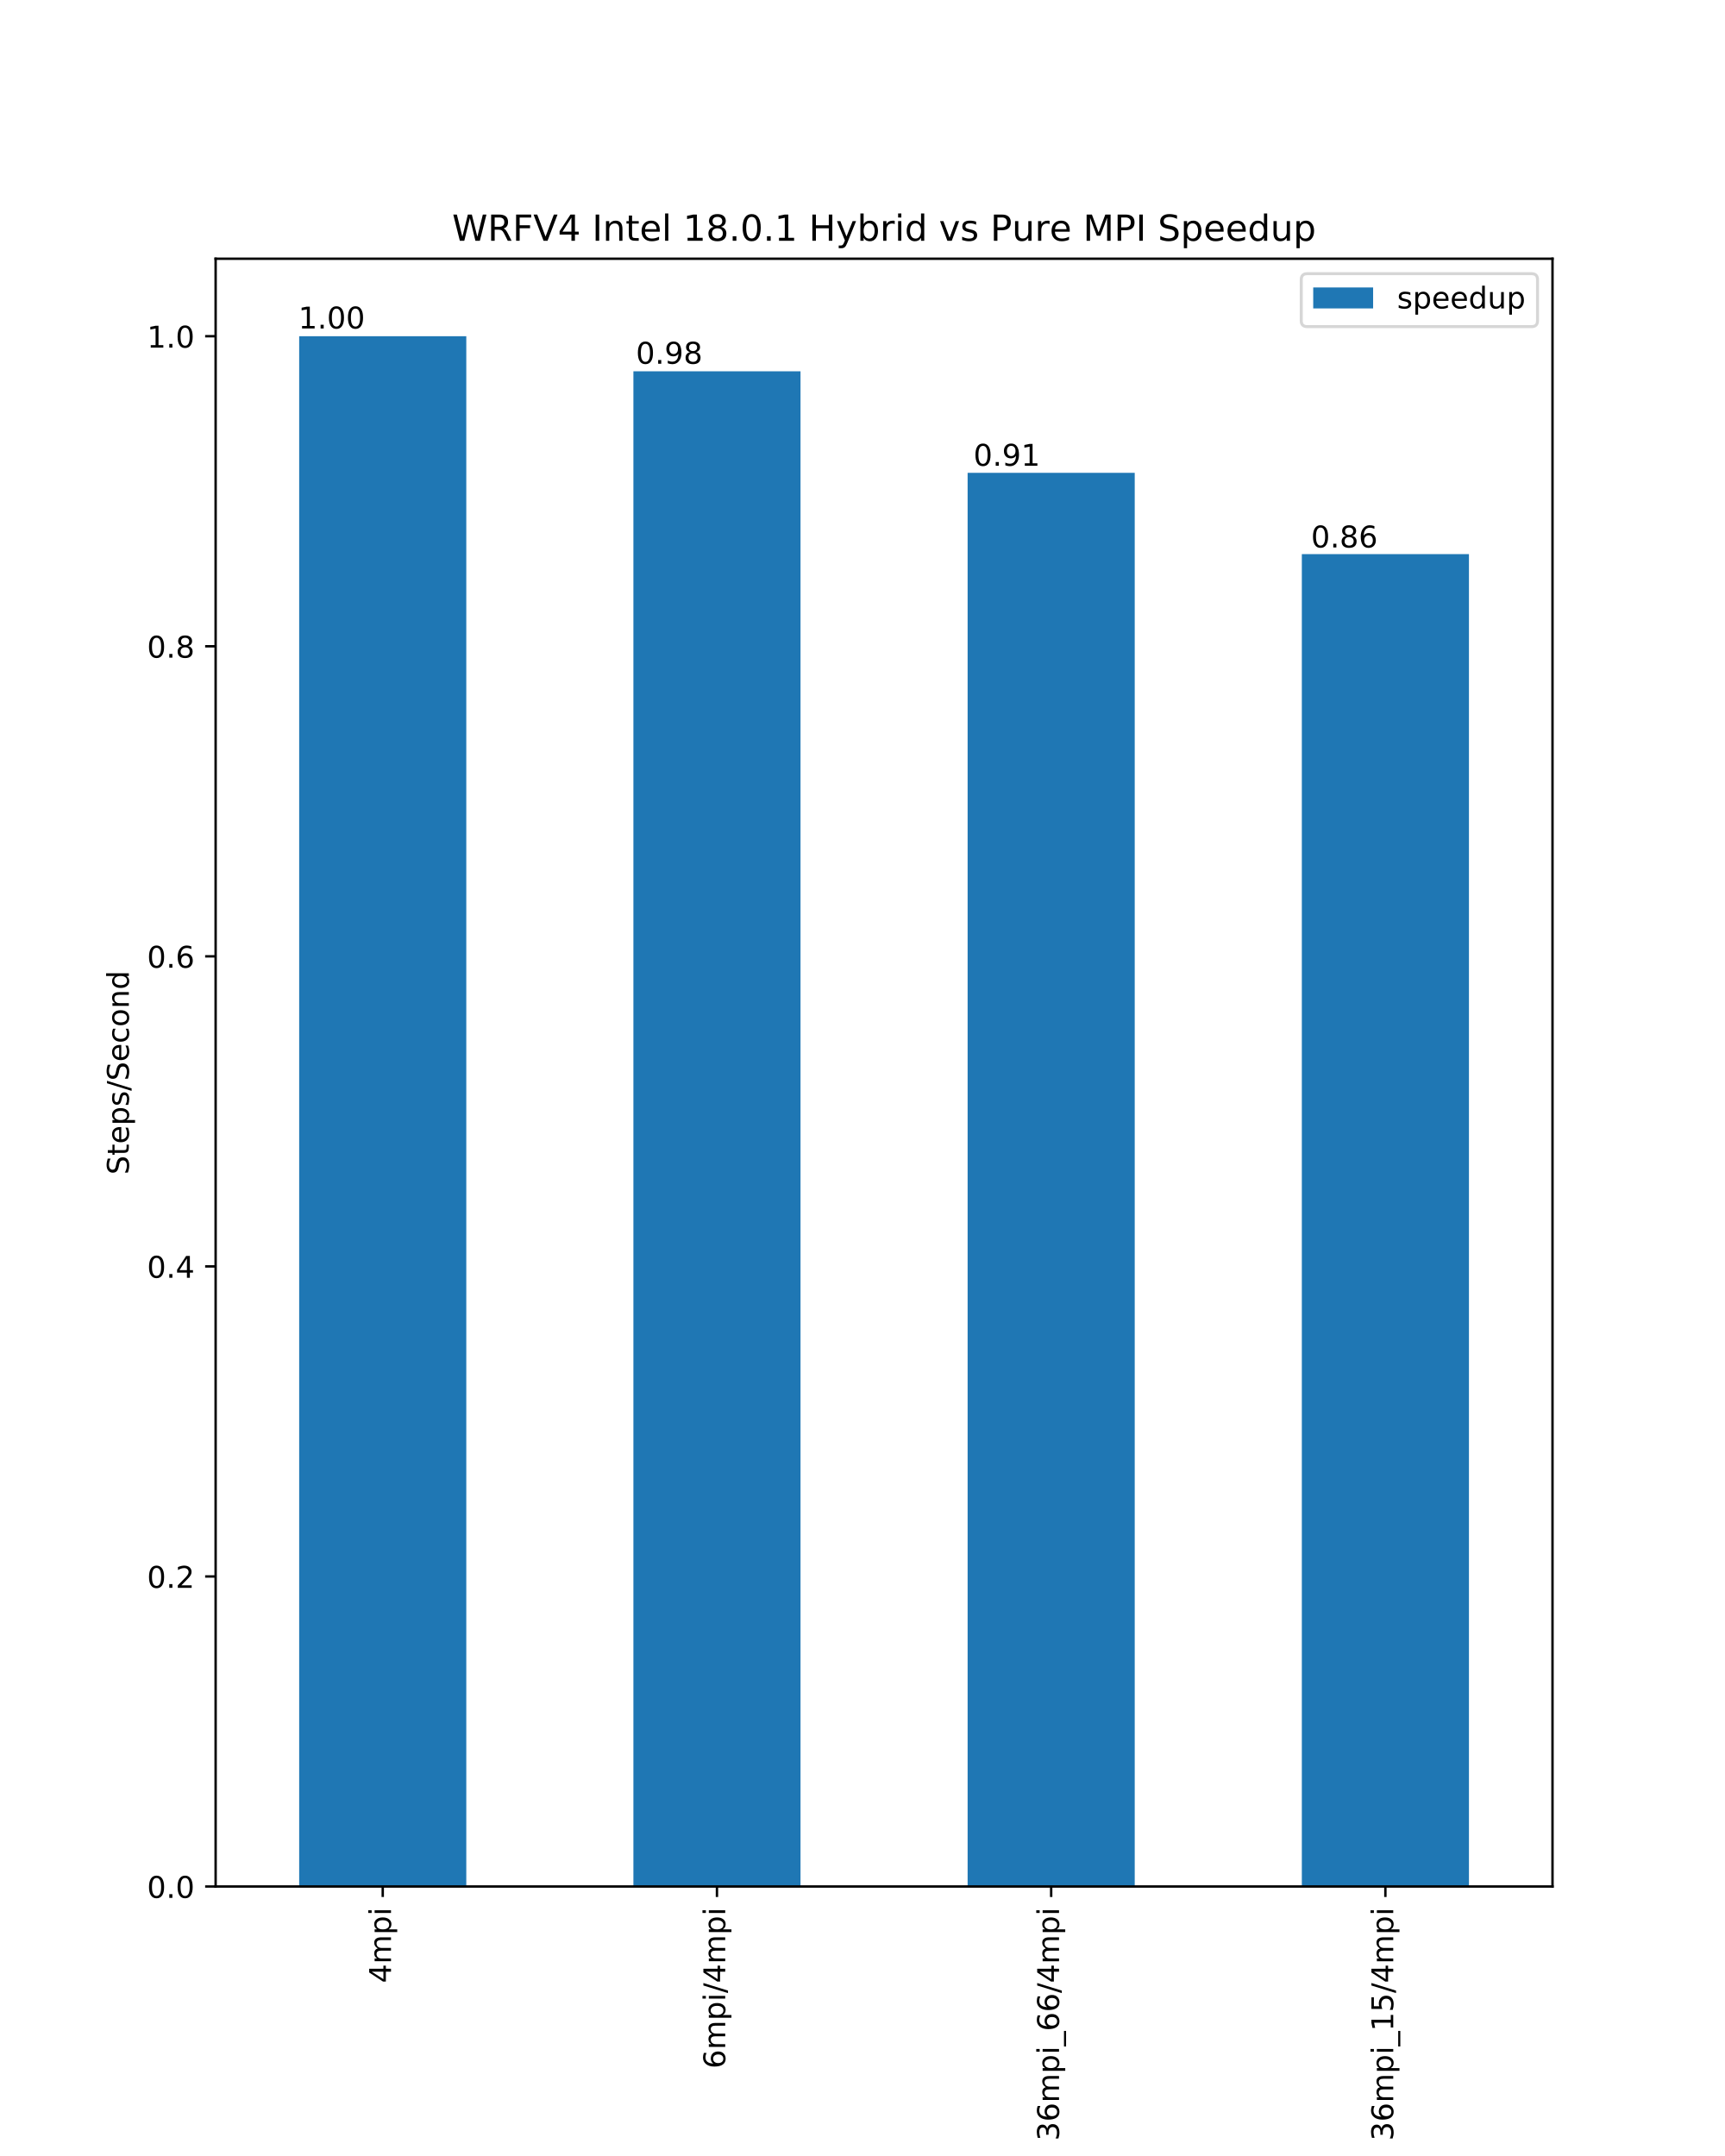
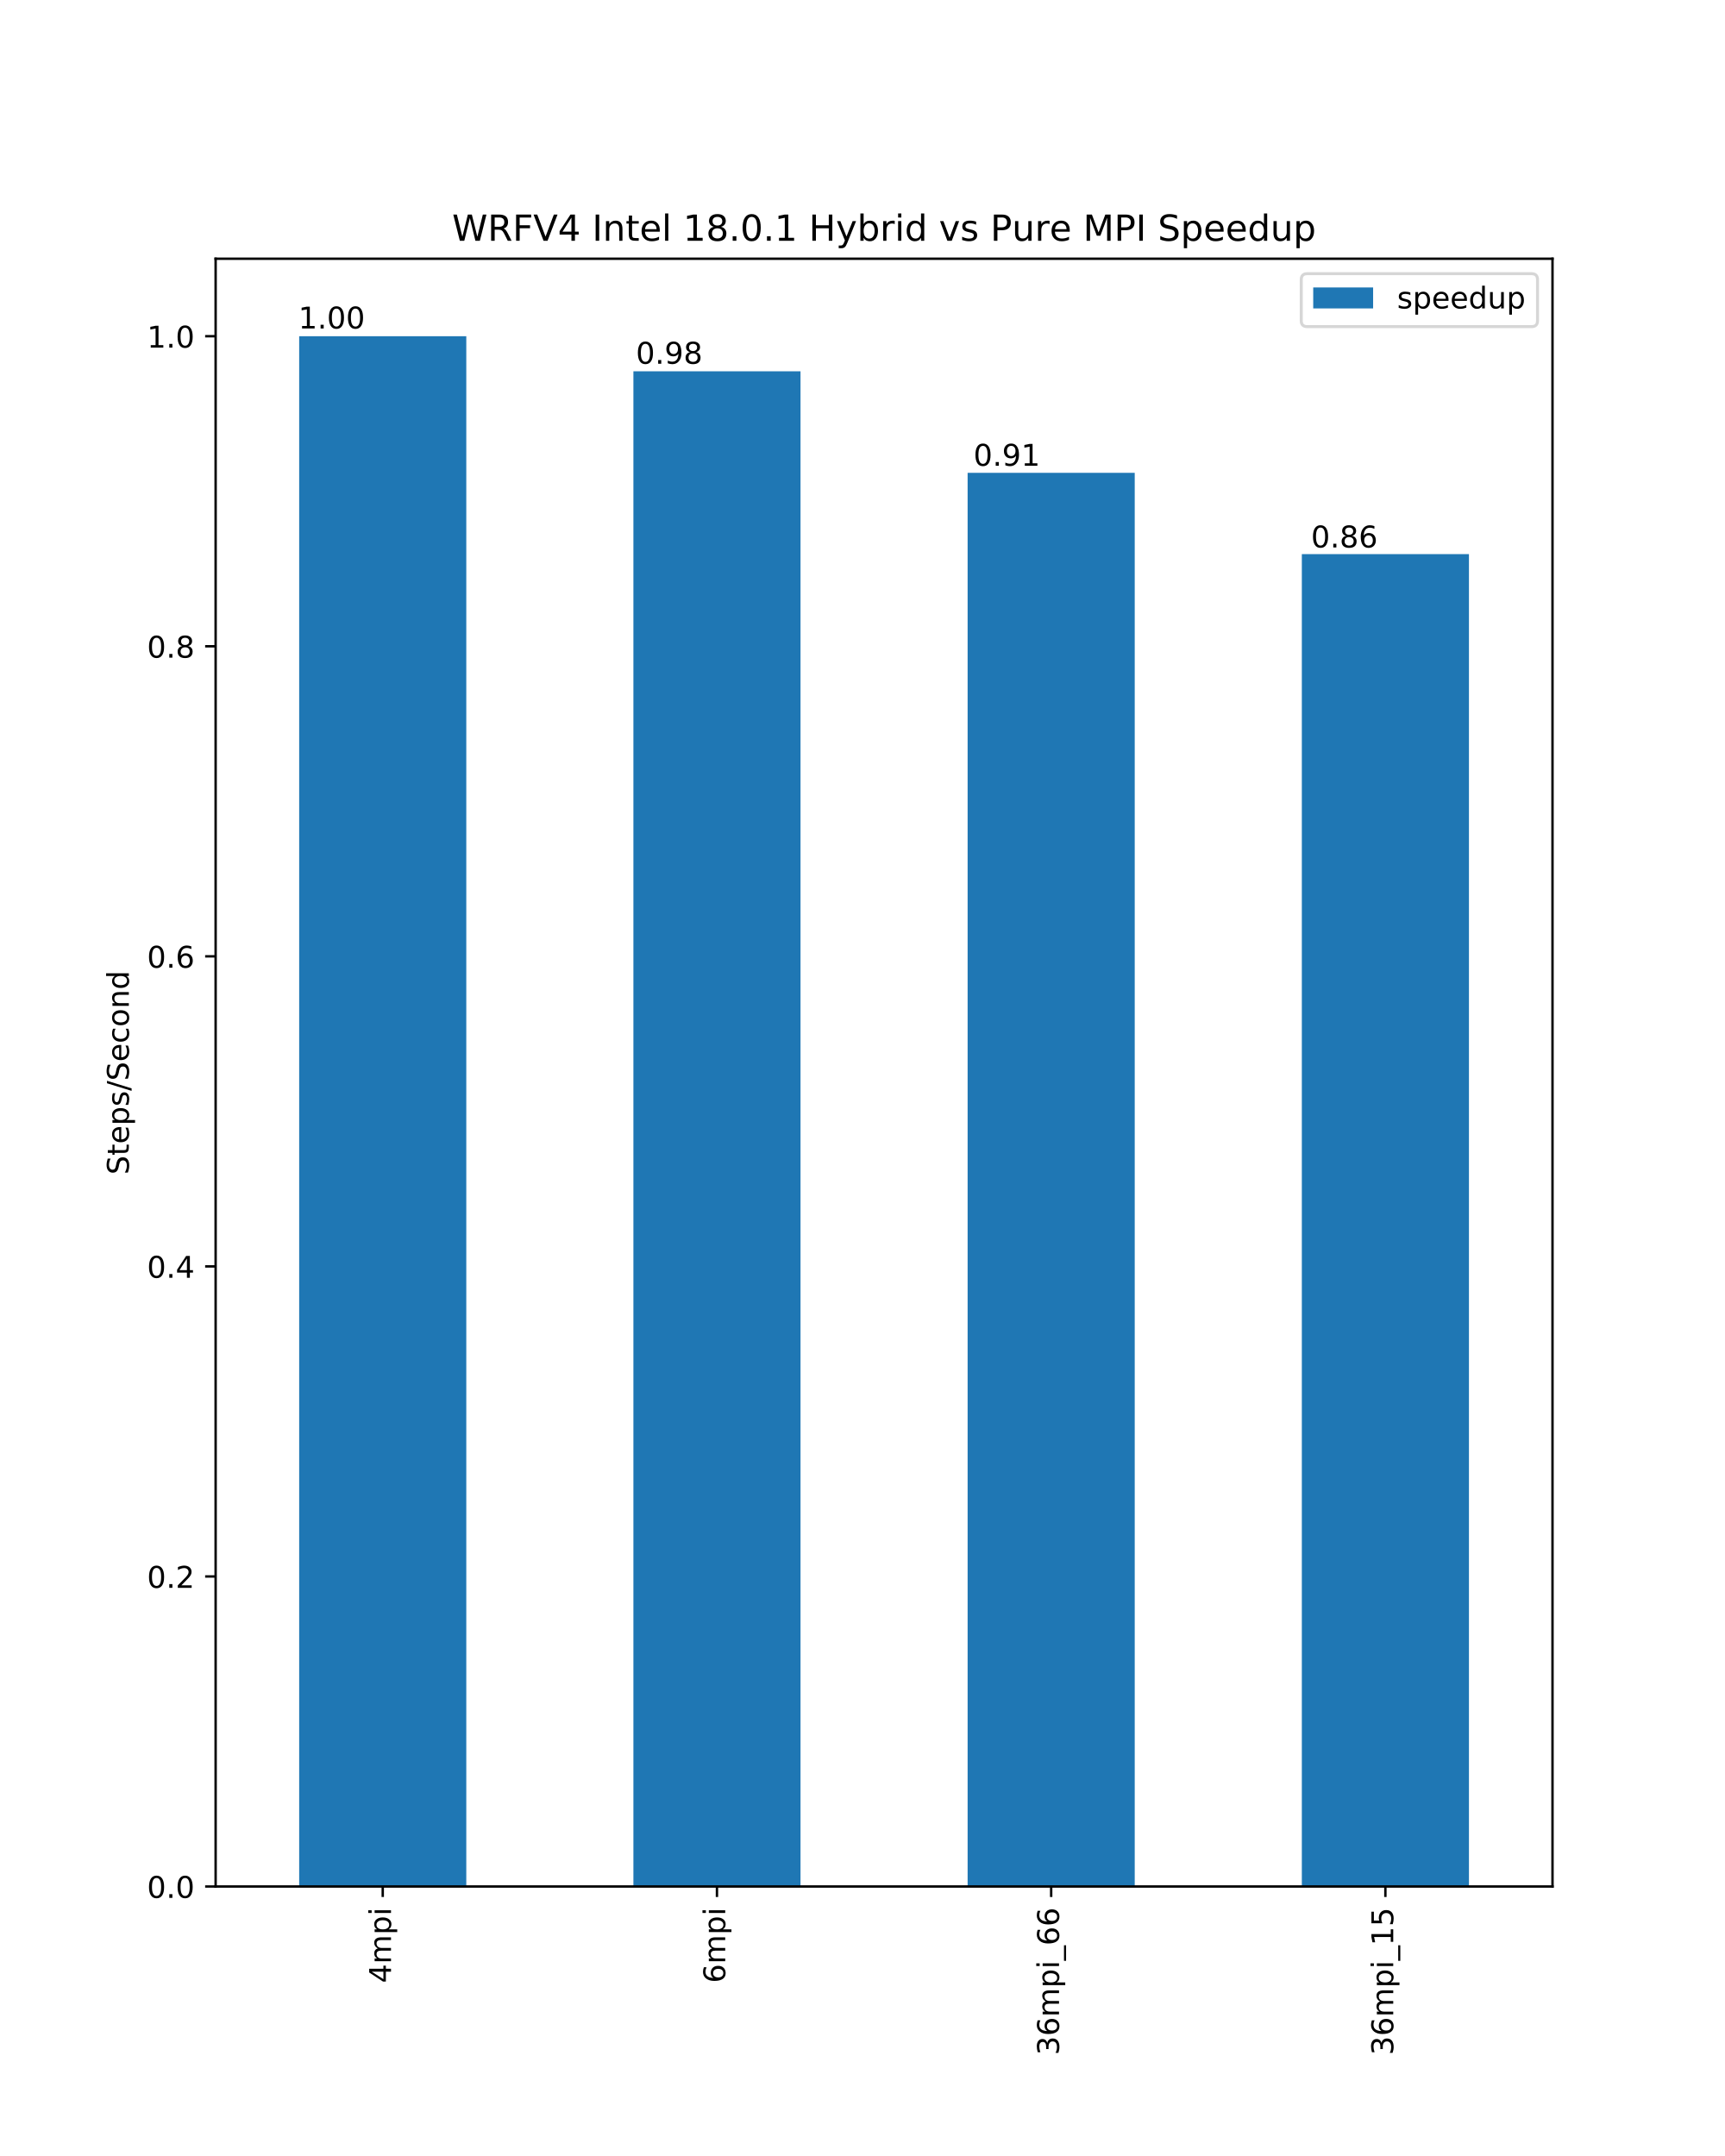
<svg xmlns="http://www.w3.org/2000/svg" xmlns:xlink="http://www.w3.org/1999/xlink" height="720pt" version="1.1" viewBox="0 0 576 720" width="576pt">
  <defs>
    <style type="text/css">
*{stroke-linecap:butt;stroke-linejoin:round;}
  </style>
  </defs>
  <g id="figure_1">
    <g id="patch_1">
      <path d="M 0 720  L 576 720  L 576 0  L 0 0  z " style="fill:#ffffff;" />
    </g>
    <g id="axes_1">
      <g id="patch_2">
        <path d="M 72 630  L 518.4 630  L 518.4 86.4  L 72 86.4  z " style="fill:#ffffff;" />
      </g>
      <g id="patch_3">
-         <path clip-path="url(#p045ddc56c6)" d="M 99.9 630  L 155.7 630  L 155.7 112.286  L 99.9 112.286  z " style="fill:#1f77b4;" />
+         <path clip-path="url(#p38018afa63)" d="M 99.9 630  L 155.7 630  L 155.7 112.286  L 99.9 112.286  z " style="fill:#1f77b4;" />
      </g>
      <g id="patch_4">
-         <path clip-path="url(#p045ddc56c6)" d="M 211.5 630  L 267.3 630  L 267.3 124.003  L 211.5 124.003  z " style="fill:#1f77b4;" />
+         <path clip-path="url(#p38018afa63)" d="M 211.5 630  L 267.3 630  L 267.3 124.003  L 211.5 124.003  z " style="fill:#1f77b4;" />
      </g>
      <g id="patch_5">
-         <path clip-path="url(#p045ddc56c6)" d="M 323.1 630  L 378.9 630  L 378.9 157.902  L 323.1 157.902  z " style="fill:#1f77b4;" />
+         <path clip-path="url(#p38018afa63)" d="M 323.1 630  L 378.9 630  L 378.9 157.902  L 323.1 157.902  z " style="fill:#1f77b4;" />
      </g>
      <g id="patch_6">
-         <path clip-path="url(#p045ddc56c6)" d="M 434.7 630  L 490.5 630  L 490.5 185.049  L 434.7 185.049  z " style="fill:#1f77b4;" />
+         <path clip-path="url(#p38018afa63)" d="M 434.7 630  L 490.5 630  L 490.5 185.049  L 434.7 185.049  z " style="fill:#1f77b4;" />
      </g>
      <g id="matplotlib.axis_1">
        <g id="xtick_1">
          <g id="line2d_1">
            <defs>
-               <path d="M 0 0  L 0 3.5  " id="m151d2968cd" style="stroke:#000000;stroke-width:0.8;" />
-             </defs>
-             <g>
-               <use style="stroke:#000000;stroke-width:0.8;" x="127.8" xlink:href="#m151d2968cd" y="630" />
+               <path d="M 0 0  L 0 3.5  " id="m19130129d6" style="stroke:#000000;stroke-width:0.8;" />
+             </defs>
+             <g>
+               <use style="stroke:#000000;stroke-width:0.8;" x="127.8" xlink:href="#m19130129d6" y="630" />
            </g>
          </g>
          <g id="text_1">
            <defs>
              <path d="M 37.797 64.312  L 12.891 25.391  L 37.797 25.391  z M 35.203 72.906  L 47.609 72.906  L 47.609 25.391  L 58.016 25.391  L 58.016 17.188  L 47.609 17.188  L 47.609 0  L 37.797 0  L 37.797 17.188  L 4.891 17.188  L 4.891 26.703  z " id="DejaVuSans-34" />
              <path d="M 52 44.188  Q 55.375 50.25 60.062 53.125  Q 64.75 56 71.094 56  Q 79.641 56 84.281 50.016  Q 88.922 44.047 88.922 33.016  L 88.922 0  L 79.891 0  L 79.891 32.719  Q 79.891 40.578 77.094 44.375  Q 74.312 48.188 68.609 48.188  Q 61.625 48.188 57.562 43.547  Q 53.516 38.922 53.516 30.906  L 53.516 0  L 44.484 0  L 44.484 32.719  Q 44.484 40.625 41.703 44.406  Q 38.922 48.188 33.109 48.188  Q 26.219 48.188 22.156 43.531  Q 18.109 38.875 18.109 30.906  L 18.109 0  L 9.078 0  L 9.078 54.688  L 18.109 54.688  L 18.109 46.188  Q 21.188 51.219 25.484 53.609  Q 29.781 56 35.688 56  Q 41.656 56 45.828 52.969  Q 50 49.953 52 44.188  z " id="DejaVuSans-6d" />
              <path d="M 18.109 8.203  L 18.109 -20.797  L 9.078 -20.797  L 9.078 54.688  L 18.109 54.688  L 18.109 46.391  Q 20.953 51.266 25.266 53.625  Q 29.594 56 35.594 56  Q 45.562 56 51.781 48.094  Q 58.016 40.188 58.016 27.297  Q 58.016 14.406 51.781 6.484  Q 45.562 -1.422 35.594 -1.422  Q 29.594 -1.422 25.266 0.953  Q 20.953 3.328 18.109 8.203  z M 48.688 27.297  Q 48.688 37.203 44.609 42.844  Q 40.531 48.484 33.406 48.484  Q 26.266 48.484 22.188 42.844  Q 18.109 37.203 18.109 27.297  Q 18.109 17.391 22.188 11.75  Q 26.266 6.109 33.406 6.109  Q 40.531 6.109 44.609 11.75  Q 48.688 17.391 48.688 27.297  z " id="DejaVuSans-70" />
              <path d="M 9.422 54.688  L 18.406 54.688  L 18.406 0  L 9.422 0  z M 9.422 75.984  L 18.406 75.984  L 18.406 64.594  L 9.422 64.594  z " id="DejaVuSans-69" />
            </defs>
            <g transform="translate(130.5594 662.2297)rotate(-90)scale(0.1 -0.1)">
              <use xlink:href="#DejaVuSans-34" />
              <use x="63.623" xlink:href="#DejaVuSans-6d" />
              <use x="161.035" xlink:href="#DejaVuSans-70" />
              <use x="224.512" xlink:href="#DejaVuSans-69" />
            </g>
          </g>
        </g>
        <g id="xtick_2">
          <g id="line2d_2">
            <g>
-               <use style="stroke:#000000;stroke-width:0.8;" x="239.4" xlink:href="#m151d2968cd" y="630" />
+               <use style="stroke:#000000;stroke-width:0.8;" x="239.4" xlink:href="#m19130129d6" y="630" />
            </g>
          </g>
          <g id="text_2">
            <defs>
              <path d="M 33.016 40.375  Q 26.375 40.375 22.484 35.828  Q 18.609 31.297 18.609 23.391  Q 18.609 15.531 22.484 10.953  Q 26.375 6.391 33.016 6.391  Q 39.656 6.391 43.531 10.953  Q 47.406 15.531 47.406 23.391  Q 47.406 31.297 43.531 35.828  Q 39.656 40.375 33.016 40.375  z M 52.594 71.297  L 52.594 62.312  Q 48.875 64.062 45.094 64.984  Q 41.312 65.922 37.594 65.922  Q 27.828 65.922 22.672 59.328  Q 17.531 52.734 16.797 39.406  Q 19.672 43.656 24.016 45.922  Q 28.375 48.188 33.594 48.188  Q 44.578 48.188 50.953 41.516  Q 57.328 34.859 57.328 23.391  Q 57.328 12.156 50.688 5.359  Q 44.047 -1.422 33.016 -1.422  Q 20.359 -1.422 13.672 8.266  Q 6.984 17.969 6.984 36.375  Q 6.984 53.656 15.188 63.938  Q 23.391 74.219 37.203 74.219  Q 40.922 74.219 44.703 73.484  Q 48.484 72.75 52.594 71.297  z " id="DejaVuSans-36" />
-               <path d="M 25.391 72.906  L 33.688 72.906  L 8.297 -9.281  L 0 -9.281  z " id="DejaVuSans-2f" />
-             </defs>
-             <g transform="translate(242.1594 690.8281)rotate(-90)scale(0.1 -0.1)">
+             </defs>
+             <g transform="translate(242.1594 662.2297)rotate(-90)scale(0.1 -0.1)">
              <use xlink:href="#DejaVuSans-36" />
              <use x="63.623" xlink:href="#DejaVuSans-6d" />
              <use x="161.035" xlink:href="#DejaVuSans-70" />
              <use x="224.512" xlink:href="#DejaVuSans-69" />
-               <use x="252.295" xlink:href="#DejaVuSans-2f" />
-               <use x="285.986" xlink:href="#DejaVuSans-34" />
-               <use x="349.609" xlink:href="#DejaVuSans-6d" />
-               <use x="447.021" xlink:href="#DejaVuSans-70" />
-               <use x="510.498" xlink:href="#DejaVuSans-69" />
            </g>
          </g>
        </g>
        <g id="xtick_3">
          <g id="line2d_3">
            <g>
-               <use style="stroke:#000000;stroke-width:0.8;" x="351" xlink:href="#m151d2968cd" y="630" />
+               <use style="stroke:#000000;stroke-width:0.8;" x="351" xlink:href="#m19130129d6" y="630" />
            </g>
          </g>
          <g id="text_3">
            <defs>
              <path d="M 40.578 39.312  Q 47.656 37.797 51.625 33  Q 55.609 28.219 55.609 21.188  Q 55.609 10.406 48.188 4.484  Q 40.766 -1.422 27.094 -1.422  Q 22.516 -1.422 17.656 -0.516  Q 12.797 0.391 7.625 2.203  L 7.625 11.719  Q 11.719 9.328 16.594 8.109  Q 21.484 6.891 26.812 6.891  Q 36.078 6.891 40.938 10.547  Q 45.797 14.203 45.797 21.188  Q 45.797 27.641 41.281 31.266  Q 36.766 34.906 28.719 34.906  L 20.219 34.906  L 20.219 43.016  L 29.109 43.016  Q 36.375 43.016 40.234 45.922  Q 44.094 48.828 44.094 54.297  Q 44.094 59.906 40.109 62.906  Q 36.141 65.922 28.719 65.922  Q 24.656 65.922 20.016 65.031  Q 15.375 64.156 9.812 62.312  L 9.812 71.094  Q 15.438 72.656 20.344 73.438  Q 25.25 74.219 29.594 74.219  Q 40.828 74.219 47.359 69.109  Q 53.906 64.016 53.906 55.328  Q 53.906 49.266 50.438 45.094  Q 46.969 40.922 40.578 39.312  z " id="DejaVuSans-33" />
              <path d="M 50.984 -16.609  L 50.984 -23.578  L -0.984 -23.578  L -0.984 -16.609  z " id="DejaVuSans-5f" />
            </defs>
-             <g transform="translate(353.6203 714.9156)rotate(-90)scale(0.1 -0.1)">
+             <g transform="translate(353.6203 686.3172)rotate(-90)scale(0.1 -0.1)">
              <use xlink:href="#DejaVuSans-33" />
              <use x="63.623" xlink:href="#DejaVuSans-36" />
              <use x="127.246" xlink:href="#DejaVuSans-6d" />
              <use x="224.658" xlink:href="#DejaVuSans-70" />
              <use x="288.135" xlink:href="#DejaVuSans-69" />
              <use x="315.918" xlink:href="#DejaVuSans-5f" />
              <use x="365.918" xlink:href="#DejaVuSans-36" />
              <use x="429.541" xlink:href="#DejaVuSans-36" />
-               <use x="493.164" xlink:href="#DejaVuSans-2f" />
-               <use x="526.855" xlink:href="#DejaVuSans-34" />
-               <use x="590.479" xlink:href="#DejaVuSans-6d" />
-               <use x="687.891" xlink:href="#DejaVuSans-70" />
-               <use x="751.367" xlink:href="#DejaVuSans-69" />
            </g>
          </g>
        </g>
        <g id="xtick_4">
          <g id="line2d_4">
            <g>
-               <use style="stroke:#000000;stroke-width:0.8;" x="462.6" xlink:href="#m151d2968cd" y="630" />
+               <use style="stroke:#000000;stroke-width:0.8;" x="462.6" xlink:href="#m19130129d6" y="630" />
            </g>
          </g>
          <g id="text_4">
            <defs>
              <path d="M 12.406 8.297  L 28.516 8.297  L 28.516 63.922  L 10.984 60.406  L 10.984 69.391  L 28.422 72.906  L 38.281 72.906  L 38.281 8.297  L 54.391 8.297  L 54.391 0  L 12.406 0  z " id="DejaVuSans-31" />
              <path d="M 10.797 72.906  L 49.516 72.906  L 49.516 64.594  L 19.828 64.594  L 19.828 46.734  Q 21.969 47.469 24.109 47.828  Q 26.266 48.188 28.422 48.188  Q 40.625 48.188 47.75 41.5  Q 54.891 34.812 54.891 23.391  Q 54.891 11.625 47.562 5.094  Q 40.234 -1.422 26.906 -1.422  Q 22.312 -1.422 17.547 -0.641  Q 12.797 0.141 7.719 1.703  L 7.719 11.625  Q 12.109 9.234 16.797 8.062  Q 21.484 6.891 26.703 6.891  Q 35.156 6.891 40.078 11.328  Q 45.016 15.766 45.016 23.391  Q 45.016 31 40.078 35.438  Q 35.156 39.891 26.703 39.891  Q 22.75 39.891 18.812 39.016  Q 14.891 38.141 10.797 36.281  z " id="DejaVuSans-35" />
            </defs>
-             <g transform="translate(465.2203 714.9156)rotate(-90)scale(0.1 -0.1)">
+             <g transform="translate(465.2203 686.3172)rotate(-90)scale(0.1 -0.1)">
              <use xlink:href="#DejaVuSans-33" />
              <use x="63.623" xlink:href="#DejaVuSans-36" />
              <use x="127.246" xlink:href="#DejaVuSans-6d" />
              <use x="224.658" xlink:href="#DejaVuSans-70" />
              <use x="288.135" xlink:href="#DejaVuSans-69" />
              <use x="315.918" xlink:href="#DejaVuSans-5f" />
              <use x="365.918" xlink:href="#DejaVuSans-31" />
              <use x="429.541" xlink:href="#DejaVuSans-35" />
-               <use x="493.164" xlink:href="#DejaVuSans-2f" />
-               <use x="526.855" xlink:href="#DejaVuSans-34" />
-               <use x="590.479" xlink:href="#DejaVuSans-6d" />
-               <use x="687.891" xlink:href="#DejaVuSans-70" />
-               <use x="751.367" xlink:href="#DejaVuSans-69" />
            </g>
          </g>
        </g>
      </g>
      <g id="matplotlib.axis_2">
        <g id="ytick_1">
          <g id="line2d_5">
            <defs>
-               <path d="M 0 0  L -3.5 0  " id="m78ae6072f7" style="stroke:#000000;stroke-width:0.8;" />
-             </defs>
-             <g>
-               <use style="stroke:#000000;stroke-width:0.8;" x="72" xlink:href="#m78ae6072f7" y="630" />
+               <path d="M 0 0  L -3.5 0  " id="m69464f2e97" style="stroke:#000000;stroke-width:0.8;" />
+             </defs>
+             <g>
+               <use style="stroke:#000000;stroke-width:0.8;" x="72" xlink:href="#m69464f2e97" y="630" />
            </g>
          </g>
          <g id="text_5">
            <defs>
              <path d="M 31.781 66.406  Q 24.172 66.406 20.328 58.906  Q 16.5 51.422 16.5 36.375  Q 16.5 21.391 20.328 13.891  Q 24.172 6.391 31.781 6.391  Q 39.453 6.391 43.281 13.891  Q 47.125 21.391 47.125 36.375  Q 47.125 51.422 43.281 58.906  Q 39.453 66.406 31.781 66.406  z M 31.781 74.219  Q 44.047 74.219 50.516 64.516  Q 56.984 54.828 56.984 36.375  Q 56.984 17.969 50.516 8.266  Q 44.047 -1.422 31.781 -1.422  Q 19.531 -1.422 13.062 8.266  Q 6.594 17.969 6.594 36.375  Q 6.594 54.828 13.062 64.516  Q 19.531 74.219 31.781 74.219  z " id="DejaVuSans-30" />
              <path d="M 10.688 12.406  L 21 12.406  L 21 0  L 10.688 0  z " id="DejaVuSans-2e" />
            </defs>
            <g transform="translate(49.09687 633.7992)scale(0.1 -0.1)">
              <use xlink:href="#DejaVuSans-30" />
              <use x="63.623" xlink:href="#DejaVuSans-2e" />
              <use x="95.41" xlink:href="#DejaVuSans-30" />
            </g>
          </g>
        </g>
        <g id="ytick_2">
          <g id="line2d_6">
            <g>
-               <use style="stroke:#000000;stroke-width:0.8;" x="72" xlink:href="#m78ae6072f7" y="526.457" />
+               <use style="stroke:#000000;stroke-width:0.8;" x="72" xlink:href="#m69464f2e97" y="526.457" />
            </g>
          </g>
          <g id="text_6">
            <defs>
              <path d="M 19.188 8.297  L 53.609 8.297  L 53.609 0  L 7.328 0  L 7.328 8.297  Q 12.938 14.109 22.625 23.891  Q 32.328 33.688 34.812 36.531  Q 39.547 41.844 41.422 45.531  Q 43.312 49.219 43.312 52.781  Q 43.312 58.594 39.234 62.25  Q 35.156 65.922 28.609 65.922  Q 23.969 65.922 18.812 64.312  Q 13.672 62.703 7.812 59.422  L 7.812 69.391  Q 13.766 71.781 18.938 73  Q 24.125 74.219 28.422 74.219  Q 39.75 74.219 46.484 68.547  Q 53.219 62.891 53.219 53.422  Q 53.219 48.922 51.531 44.891  Q 49.859 40.875 45.406 35.406  Q 44.188 33.984 37.641 27.219  Q 31.109 20.453 19.188 8.297  z " id="DejaVuSans-32" />
            </defs>
            <g transform="translate(49.09687 530.2564)scale(0.1 -0.1)">
              <use xlink:href="#DejaVuSans-30" />
              <use x="63.623" xlink:href="#DejaVuSans-2e" />
              <use x="95.41" xlink:href="#DejaVuSans-32" />
            </g>
          </g>
        </g>
        <g id="ytick_3">
          <g id="line2d_7">
            <g>
-               <use style="stroke:#000000;stroke-width:0.8;" x="72" xlink:href="#m78ae6072f7" y="422.914" />
+               <use style="stroke:#000000;stroke-width:0.8;" x="72" xlink:href="#m69464f2e97" y="422.914" />
            </g>
          </g>
          <g id="text_7">
            <g transform="translate(49.09687 426.7135)scale(0.1 -0.1)">
              <use xlink:href="#DejaVuSans-30" />
              <use x="63.623" xlink:href="#DejaVuSans-2e" />
              <use x="95.41" xlink:href="#DejaVuSans-34" />
            </g>
          </g>
        </g>
        <g id="ytick_4">
          <g id="line2d_8">
            <g>
-               <use style="stroke:#000000;stroke-width:0.8;" x="72" xlink:href="#m78ae6072f7" y="319.371" />
+               <use style="stroke:#000000;stroke-width:0.8;" x="72" xlink:href="#m69464f2e97" y="319.371" />
            </g>
          </g>
          <g id="text_8">
            <g transform="translate(49.09687 323.1706)scale(0.1 -0.1)">
              <use xlink:href="#DejaVuSans-30" />
              <use x="63.623" xlink:href="#DejaVuSans-2e" />
              <use x="95.41" xlink:href="#DejaVuSans-36" />
            </g>
          </g>
        </g>
        <g id="ytick_5">
          <g id="line2d_9">
            <g>
-               <use style="stroke:#000000;stroke-width:0.8;" x="72" xlink:href="#m78ae6072f7" y="215.829" />
+               <use style="stroke:#000000;stroke-width:0.8;" x="72" xlink:href="#m69464f2e97" y="215.829" />
            </g>
          </g>
          <g id="text_9">
            <defs>
              <path d="M 31.781 34.625  Q 24.75 34.625 20.719 30.859  Q 16.703 27.094 16.703 20.516  Q 16.703 13.922 20.719 10.156  Q 24.75 6.391 31.781 6.391  Q 38.812 6.391 42.859 10.172  Q 46.922 13.969 46.922 20.516  Q 46.922 27.094 42.891 30.859  Q 38.875 34.625 31.781 34.625  z M 21.922 38.812  Q 15.578 40.375 12.031 44.719  Q 8.5 49.078 8.5 55.328  Q 8.5 64.062 14.719 69.141  Q 20.953 74.219 31.781 74.219  Q 42.672 74.219 48.875 69.141  Q 55.078 64.062 55.078 55.328  Q 55.078 49.078 51.531 44.719  Q 48 40.375 41.703 38.812  Q 48.828 37.156 52.797 32.312  Q 56.781 27.484 56.781 20.516  Q 56.781 9.906 50.312 4.234  Q 43.844 -1.422 31.781 -1.422  Q 19.734 -1.422 13.25 4.234  Q 6.781 9.906 6.781 20.516  Q 6.781 27.484 10.781 32.312  Q 14.797 37.156 21.922 38.812  z M 18.312 54.391  Q 18.312 48.734 21.844 45.562  Q 25.391 42.391 31.781 42.391  Q 38.141 42.391 41.719 45.562  Q 45.312 48.734 45.312 54.391  Q 45.312 60.062 41.719 63.234  Q 38.141 66.406 31.781 66.406  Q 25.391 66.406 21.844 63.234  Q 18.312 60.062 18.312 54.391  z " id="DejaVuSans-38" />
            </defs>
            <g transform="translate(49.09687 219.6278)scale(0.1 -0.1)">
              <use xlink:href="#DejaVuSans-30" />
              <use x="63.623" xlink:href="#DejaVuSans-2e" />
              <use x="95.41" xlink:href="#DejaVuSans-38" />
            </g>
          </g>
        </g>
        <g id="ytick_6">
          <g id="line2d_10">
            <g>
-               <use style="stroke:#000000;stroke-width:0.8;" x="72" xlink:href="#m78ae6072f7" y="112.286" />
+               <use style="stroke:#000000;stroke-width:0.8;" x="72" xlink:href="#m69464f2e97" y="112.286" />
            </g>
          </g>
          <g id="text_10">
            <g transform="translate(49.09687 116.0849)scale(0.1 -0.1)">
              <use xlink:href="#DejaVuSans-31" />
              <use x="63.623" xlink:href="#DejaVuSans-2e" />
              <use x="95.41" xlink:href="#DejaVuSans-30" />
            </g>
          </g>
        </g>
        <g id="text_11">
          <defs>
            <path d="M 53.516 70.516  L 53.516 60.891  Q 47.906 63.578 42.922 64.891  Q 37.938 66.219 33.297 66.219  Q 25.25 66.219 20.875 63.094  Q 16.5 59.969 16.5 54.203  Q 16.5 49.359 19.406 46.891  Q 22.312 44.438 30.422 42.922  L 36.375 41.703  Q 47.406 39.594 52.656 34.297  Q 57.906 29 57.906 20.125  Q 57.906 9.516 50.797 4.047  Q 43.703 -1.422 29.984 -1.422  Q 24.812 -1.422 18.969 -0.25  Q 13.141 0.922 6.891 3.219  L 6.891 13.375  Q 12.891 10.016 18.656 8.297  Q 24.422 6.594 29.984 6.594  Q 38.422 6.594 43.016 9.906  Q 47.609 13.234 47.609 19.391  Q 47.609 24.75 44.312 27.781  Q 41.016 30.812 33.5 32.328  L 27.484 33.5  Q 16.453 35.688 11.516 40.375  Q 6.594 45.062 6.594 53.422  Q 6.594 63.094 13.406 68.656  Q 20.219 74.219 32.172 74.219  Q 37.312 74.219 42.625 73.281  Q 47.953 72.359 53.516 70.516  z " id="DejaVuSans-53" />
            <path d="M 18.312 70.219  L 18.312 54.688  L 36.812 54.688  L 36.812 47.703  L 18.312 47.703  L 18.312 18.016  Q 18.312 11.328 20.141 9.422  Q 21.969 7.516 27.594 7.516  L 36.812 7.516  L 36.812 0  L 27.594 0  Q 17.188 0 13.234 3.875  Q 9.281 7.766 9.281 18.016  L 9.281 47.703  L 2.688 47.703  L 2.688 54.688  L 9.281 54.688  L 9.281 70.219  z " id="DejaVuSans-74" />
            <path d="M 56.203 29.594  L 56.203 25.203  L 14.891 25.203  Q 15.484 15.922 20.484 11.062  Q 25.484 6.203 34.422 6.203  Q 39.594 6.203 44.453 7.469  Q 49.312 8.734 54.109 11.281  L 54.109 2.781  Q 49.266 0.734 44.188 -0.344  Q 39.109 -1.422 33.891 -1.422  Q 20.797 -1.422 13.156 6.188  Q 5.516 13.812 5.516 26.812  Q 5.516 40.234 12.766 48.109  Q 20.016 56 32.328 56  Q 43.359 56 49.781 48.891  Q 56.203 41.797 56.203 29.594  z M 47.219 32.234  Q 47.125 39.594 43.094 43.984  Q 39.062 48.391 32.422 48.391  Q 24.906 48.391 20.391 44.141  Q 15.875 39.891 15.188 32.172  z " id="DejaVuSans-65" />
            <path d="M 44.281 53.078  L 44.281 44.578  Q 40.484 46.531 36.375 47.5  Q 32.281 48.484 27.875 48.484  Q 21.188 48.484 17.844 46.438  Q 14.5 44.391 14.5 40.281  Q 14.5 37.156 16.891 35.375  Q 19.281 33.594 26.516 31.984  L 29.594 31.297  Q 39.156 29.25 43.188 25.516  Q 47.219 21.781 47.219 15.094  Q 47.219 7.469 41.188 3.016  Q 35.156 -1.422 24.609 -1.422  Q 20.219 -1.422 15.453 -0.562  Q 10.688 0.297 5.422 2  L 5.422 11.281  Q 10.406 8.688 15.234 7.391  Q 20.062 6.109 24.812 6.109  Q 31.156 6.109 34.562 8.281  Q 37.984 10.453 37.984 14.406  Q 37.984 18.062 35.516 20.016  Q 33.062 21.969 24.703 23.781  L 21.578 24.516  Q 13.234 26.266 9.516 29.906  Q 5.812 33.547 5.812 39.891  Q 5.812 47.609 11.281 51.797  Q 16.75 56 26.812 56  Q 31.781 56 36.172 55.266  Q 40.578 54.547 44.281 53.078  z " id="DejaVuSans-73" />
+             <path d="M 25.391 72.906  L 33.688 72.906  L 8.297 -9.281  L 0 -9.281  z " id="DejaVuSans-2f" />
            <path d="M 48.781 52.594  L 48.781 44.188  Q 44.969 46.297 41.141 47.344  Q 37.312 48.391 33.406 48.391  Q 24.656 48.391 19.812 42.844  Q 14.984 37.312 14.984 27.297  Q 14.984 17.281 19.812 11.734  Q 24.656 6.203 33.406 6.203  Q 37.312 6.203 41.141 7.25  Q 44.969 8.297 48.781 10.406  L 48.781 2.094  Q 45.016 0.344 40.984 -0.531  Q 36.969 -1.422 32.422 -1.422  Q 20.062 -1.422 12.781 6.344  Q 5.516 14.109 5.516 27.297  Q 5.516 40.672 12.859 48.328  Q 20.219 56 33.016 56  Q 37.156 56 41.109 55.141  Q 45.062 54.297 48.781 52.594  z " id="DejaVuSans-63" />
            <path d="M 30.609 48.391  Q 23.391 48.391 19.188 42.75  Q 14.984 37.109 14.984 27.297  Q 14.984 17.484 19.156 11.844  Q 23.344 6.203 30.609 6.203  Q 37.797 6.203 41.984 11.859  Q 46.188 17.531 46.188 27.297  Q 46.188 37.016 41.984 42.703  Q 37.797 48.391 30.609 48.391  z M 30.609 56  Q 42.328 56 49.016 48.375  Q 55.719 40.766 55.719 27.297  Q 55.719 13.875 49.016 6.219  Q 42.328 -1.422 30.609 -1.422  Q 18.844 -1.422 12.172 6.219  Q 5.516 13.875 5.516 27.297  Q 5.516 40.766 12.172 48.375  Q 18.844 56 30.609 56  z " id="DejaVuSans-6f" />
            <path d="M 54.891 33.016  L 54.891 0  L 45.906 0  L 45.906 32.719  Q 45.906 40.484 42.875 44.328  Q 39.844 48.188 33.797 48.188  Q 26.516 48.188 22.312 43.547  Q 18.109 38.922 18.109 30.906  L 18.109 0  L 9.078 0  L 9.078 54.688  L 18.109 54.688  L 18.109 46.188  Q 21.344 51.125 25.703 53.562  Q 30.078 56 35.797 56  Q 45.219 56 50.047 50.172  Q 54.891 44.344 54.891 33.016  z " id="DejaVuSans-6e" />
            <path d="M 45.406 46.391  L 45.406 75.984  L 54.391 75.984  L 54.391 0  L 45.406 0  L 45.406 8.203  Q 42.578 3.328 38.25 0.953  Q 33.938 -1.422 27.875 -1.422  Q 17.969 -1.422 11.734 6.484  Q 5.516 14.406 5.516 27.297  Q 5.516 40.188 11.734 48.094  Q 17.969 56 27.875 56  Q 33.938 56 38.25 53.625  Q 42.578 51.266 45.406 46.391  z M 14.797 27.297  Q 14.797 17.391 18.875 11.75  Q 22.953 6.109 30.078 6.109  Q 37.203 6.109 41.297 11.75  Q 45.406 17.391 45.406 27.297  Q 45.406 37.203 41.297 42.844  Q 37.203 48.484 30.078 48.484  Q 22.953 48.484 18.875 42.844  Q 14.797 37.203 14.797 27.297  z " id="DejaVuSans-64" />
          </defs>
          <g transform="translate(43.01719 392.2766)rotate(-90)scale(0.1 -0.1)">
            <use xlink:href="#DejaVuSans-53" />
            <use x="63.477" xlink:href="#DejaVuSans-74" />
            <use x="102.686" xlink:href="#DejaVuSans-65" />
            <use x="164.209" xlink:href="#DejaVuSans-70" />
            <use x="227.686" xlink:href="#DejaVuSans-73" />
            <use x="279.785" xlink:href="#DejaVuSans-2f" />
            <use x="313.477" xlink:href="#DejaVuSans-53" />
            <use x="376.953" xlink:href="#DejaVuSans-65" />
            <use x="438.477" xlink:href="#DejaVuSans-63" />
            <use x="493.457" xlink:href="#DejaVuSans-6f" />
            <use x="554.639" xlink:href="#DejaVuSans-6e" />
            <use x="618.018" xlink:href="#DejaVuSans-64" />
          </g>
        </g>
      </g>
      <g id="patch_7">
        <path d="M 72 630  L 72 86.4  " style="fill:none;stroke:#000000;stroke-linecap:square;stroke-linejoin:miter;stroke-width:0.8;" />
      </g>
      <g id="patch_8">
        <path d="M 518.4 630  L 518.4 86.4  " style="fill:none;stroke:#000000;stroke-linecap:square;stroke-linejoin:miter;stroke-width:0.8;" />
      </g>
      <g id="patch_9">
        <path d="M 72 630  L 518.4 630  " style="fill:none;stroke:#000000;stroke-linecap:square;stroke-linejoin:miter;stroke-width:0.8;" />
      </g>
      <g id="patch_10">
        <path d="M 72 86.4  L 518.4 86.4  " style="fill:none;stroke:#000000;stroke-linecap:square;stroke-linejoin:miter;stroke-width:0.8;" />
      </g>
      <g id="text_12">
        <g transform="translate(99.621 109.6971)scale(0.1 -0.1)">
          <use xlink:href="#DejaVuSans-31" />
          <use x="63.623" xlink:href="#DejaVuSans-2e" />
          <use x="95.41" xlink:href="#DejaVuSans-30" />
          <use x="159.033" xlink:href="#DejaVuSans-30" />
        </g>
      </g>
      <g id="text_13">
        <defs>
          <path d="M 10.984 1.516  L 10.984 10.5  Q 14.703 8.734 18.5 7.812  Q 22.312 6.891 25.984 6.891  Q 35.75 6.891 40.891 13.453  Q 46.047 20.016 46.781 33.406  Q 43.953 29.203 39.594 26.953  Q 35.25 24.703 29.984 24.703  Q 19.047 24.703 12.672 31.312  Q 6.297 37.938 6.297 49.422  Q 6.297 60.641 12.938 67.422  Q 19.578 74.219 30.609 74.219  Q 43.266 74.219 49.922 64.516  Q 56.594 54.828 56.594 36.375  Q 56.594 19.141 48.406 8.859  Q 40.234 -1.422 26.422 -1.422  Q 22.703 -1.422 18.891 -0.688  Q 15.094 0.047 10.984 1.516  z M 30.609 32.422  Q 37.25 32.422 41.125 36.953  Q 45.016 41.5 45.016 49.422  Q 45.016 57.281 41.125 61.844  Q 37.25 66.406 30.609 66.406  Q 23.969 66.406 20.094 61.844  Q 16.219 57.281 16.219 49.422  Q 16.219 41.5 20.094 36.953  Q 23.969 32.422 30.609 32.422  z " id="DejaVuSans-39" />
        </defs>
        <g transform="translate(212.337 121.4732)scale(0.1 -0.1)">
          <use xlink:href="#DejaVuSans-30" />
          <use x="63.623" xlink:href="#DejaVuSans-2e" />
          <use x="95.41" xlink:href="#DejaVuSans-39" />
          <use x="159.033" xlink:href="#DejaVuSans-38" />
        </g>
      </g>
      <g id="text_14">
        <g transform="translate(325.053 155.5418)scale(0.1 -0.1)">
          <use xlink:href="#DejaVuSans-30" />
          <use x="63.623" xlink:href="#DejaVuSans-2e" />
          <use x="95.41" xlink:href="#DejaVuSans-39" />
          <use x="159.033" xlink:href="#DejaVuSans-31" />
        </g>
      </g>
      <g id="text_15">
        <g transform="translate(437.769 182.8238)scale(0.1 -0.1)">
          <use xlink:href="#DejaVuSans-30" />
          <use x="63.623" xlink:href="#DejaVuSans-2e" />
          <use x="95.41" xlink:href="#DejaVuSans-38" />
          <use x="159.033" xlink:href="#DejaVuSans-36" />
        </g>
      </g>
      <g id="text_16">
        <defs>
          <path d="M 3.328 72.906  L 13.281 72.906  L 28.609 11.281  L 43.891 72.906  L 54.984 72.906  L 70.312 11.281  L 85.594 72.906  L 95.609 72.906  L 77.297 0  L 64.891 0  L 49.516 63.281  L 33.984 0  L 21.578 0  z " id="DejaVuSans-57" />
          <path d="M 44.391 34.188  Q 47.562 33.109 50.562 29.594  Q 53.562 26.078 56.594 19.922  L 66.609 0  L 56 0  L 46.688 18.703  Q 43.062 26.031 39.672 28.422  Q 36.281 30.812 30.422 30.812  L 19.672 30.812  L 19.672 0  L 9.812 0  L 9.812 72.906  L 32.078 72.906  Q 44.578 72.906 50.734 67.672  Q 56.891 62.453 56.891 51.906  Q 56.891 45.016 53.688 40.469  Q 50.484 35.938 44.391 34.188  z M 19.672 64.797  L 19.672 38.922  L 32.078 38.922  Q 39.203 38.922 42.844 42.219  Q 46.484 45.516 46.484 51.906  Q 46.484 58.297 42.844 61.547  Q 39.203 64.797 32.078 64.797  z " id="DejaVuSans-52" />
          <path d="M 9.812 72.906  L 51.703 72.906  L 51.703 64.594  L 19.672 64.594  L 19.672 43.109  L 48.578 43.109  L 48.578 34.812  L 19.672 34.812  L 19.672 0  L 9.812 0  z " id="DejaVuSans-46" />
          <path d="M 28.609 0  L 0.781 72.906  L 11.078 72.906  L 34.188 11.531  L 57.328 72.906  L 67.578 72.906  L 39.797 0  z " id="DejaVuSans-56" />
          <path id="DejaVuSans-20" />
          <path d="M 9.812 72.906  L 19.672 72.906  L 19.672 0  L 9.812 0  z " id="DejaVuSans-49" />
          <path d="M 9.422 75.984  L 18.406 75.984  L 18.406 0  L 9.422 0  z " id="DejaVuSans-6c" />
          <path d="M 9.812 72.906  L 19.672 72.906  L 19.672 43.016  L 55.516 43.016  L 55.516 72.906  L 65.375 72.906  L 65.375 0  L 55.516 0  L 55.516 34.719  L 19.672 34.719  L 19.672 0  L 9.812 0  z " id="DejaVuSans-48" />
          <path d="M 32.172 -5.078  Q 28.375 -14.844 24.75 -17.812  Q 21.141 -20.797 15.094 -20.797  L 7.906 -20.797  L 7.906 -13.281  L 13.188 -13.281  Q 16.891 -13.281 18.938 -11.516  Q 21 -9.766 23.484 -3.219  L 25.094 0.875  L 2.984 54.688  L 12.5 54.688  L 29.594 11.922  L 46.688 54.688  L 56.203 54.688  z " id="DejaVuSans-79" />
          <path d="M 48.688 27.297  Q 48.688 37.203 44.609 42.844  Q 40.531 48.484 33.406 48.484  Q 26.266 48.484 22.188 42.844  Q 18.109 37.203 18.109 27.297  Q 18.109 17.391 22.188 11.75  Q 26.266 6.109 33.406 6.109  Q 40.531 6.109 44.609 11.75  Q 48.688 17.391 48.688 27.297  z M 18.109 46.391  Q 20.953 51.266 25.266 53.625  Q 29.594 56 35.594 56  Q 45.562 56 51.781 48.094  Q 58.016 40.188 58.016 27.297  Q 58.016 14.406 51.781 6.484  Q 45.562 -1.422 35.594 -1.422  Q 29.594 -1.422 25.266 0.953  Q 20.953 3.328 18.109 8.203  L 18.109 0  L 9.078 0  L 9.078 75.984  L 18.109 75.984  z " id="DejaVuSans-62" />
          <path d="M 41.109 46.297  Q 39.594 47.172 37.812 47.578  Q 36.031 48 33.891 48  Q 26.266 48 22.188 43.047  Q 18.109 38.094 18.109 28.812  L 18.109 0  L 9.078 0  L 9.078 54.688  L 18.109 54.688  L 18.109 46.188  Q 20.953 51.172 25.484 53.578  Q 30.031 56 36.531 56  Q 37.453 56 38.578 55.875  Q 39.703 55.766 41.062 55.516  z " id="DejaVuSans-72" />
          <path d="M 2.984 54.688  L 12.5 54.688  L 29.594 8.797  L 46.688 54.688  L 56.203 54.688  L 35.688 0  L 23.484 0  z " id="DejaVuSans-76" />
          <path d="M 19.672 64.797  L 19.672 37.406  L 32.078 37.406  Q 38.969 37.406 42.719 40.969  Q 46.484 44.531 46.484 51.125  Q 46.484 57.672 42.719 61.234  Q 38.969 64.797 32.078 64.797  z M 9.812 72.906  L 32.078 72.906  Q 44.344 72.906 50.609 67.359  Q 56.891 61.812 56.891 51.125  Q 56.891 40.328 50.609 34.812  Q 44.344 29.297 32.078 29.297  L 19.672 29.297  L 19.672 0  L 9.812 0  z " id="DejaVuSans-50" />
          <path d="M 8.5 21.578  L 8.5 54.688  L 17.484 54.688  L 17.484 21.922  Q 17.484 14.156 20.5 10.266  Q 23.531 6.391 29.594 6.391  Q 36.859 6.391 41.078 11.031  Q 45.312 15.672 45.312 23.688  L 45.312 54.688  L 54.297 54.688  L 54.297 0  L 45.312 0  L 45.312 8.406  Q 42.047 3.422 37.719 1  Q 33.406 -1.422 27.688 -1.422  Q 18.266 -1.422 13.375 4.438  Q 8.5 10.297 8.5 21.578  z M 31.109 56  z " id="DejaVuSans-75" />
          <path d="M 9.812 72.906  L 24.516 72.906  L 43.109 23.297  L 61.812 72.906  L 76.516 72.906  L 76.516 0  L 66.891 0  L 66.891 64.016  L 48.094 14.016  L 38.188 14.016  L 19.391 64.016  L 19.391 0  L 9.812 0  z " id="DejaVuSans-4d" />
        </defs>
        <g transform="translate(150.9553 80.4)scale(0.12 -0.12)">
          <use xlink:href="#DejaVuSans-57" />
          <use x="98.877" xlink:href="#DejaVuSans-52" />
          <use x="168.359" xlink:href="#DejaVuSans-46" />
          <use x="225.879" xlink:href="#DejaVuSans-56" />
          <use x="294.287" xlink:href="#DejaVuSans-34" />
          <use x="357.91" xlink:href="#DejaVuSans-20" />
          <use x="389.697" xlink:href="#DejaVuSans-49" />
          <use x="419.189" xlink:href="#DejaVuSans-6e" />
          <use x="482.568" xlink:href="#DejaVuSans-74" />
          <use x="521.777" xlink:href="#DejaVuSans-65" />
          <use x="583.301" xlink:href="#DejaVuSans-6c" />
          <use x="611.084" xlink:href="#DejaVuSans-20" />
          <use x="642.871" xlink:href="#DejaVuSans-31" />
          <use x="706.494" xlink:href="#DejaVuSans-38" />
          <use x="770.117" xlink:href="#DejaVuSans-2e" />
          <use x="801.904" xlink:href="#DejaVuSans-30" />
          <use x="865.527" xlink:href="#DejaVuSans-2e" />
          <use x="897.314" xlink:href="#DejaVuSans-31" />
          <use x="960.938" xlink:href="#DejaVuSans-20" />
          <use x="992.725" xlink:href="#DejaVuSans-48" />
          <use x="1067.92" xlink:href="#DejaVuSans-79" />
          <use x="1127.1" xlink:href="#DejaVuSans-62" />
          <use x="1190.576" xlink:href="#DejaVuSans-72" />
          <use x="1231.689" xlink:href="#DejaVuSans-69" />
          <use x="1259.473" xlink:href="#DejaVuSans-64" />
          <use x="1322.949" xlink:href="#DejaVuSans-20" />
          <use x="1354.736" xlink:href="#DejaVuSans-76" />
          <use x="1413.916" xlink:href="#DejaVuSans-73" />
          <use x="1466.016" xlink:href="#DejaVuSans-20" />
          <use x="1497.803" xlink:href="#DejaVuSans-50" />
          <use x="1558.09" xlink:href="#DejaVuSans-75" />
          <use x="1621.469" xlink:href="#DejaVuSans-72" />
          <use x="1662.551" xlink:href="#DejaVuSans-65" />
          <use x="1724.074" xlink:href="#DejaVuSans-20" />
          <use x="1755.861" xlink:href="#DejaVuSans-4d" />
          <use x="1842.141" xlink:href="#DejaVuSans-50" />
          <use x="1902.443" xlink:href="#DejaVuSans-49" />
          <use x="1931.936" xlink:href="#DejaVuSans-20" />
          <use x="1963.723" xlink:href="#DejaVuSans-53" />
          <use x="2027.199" xlink:href="#DejaVuSans-70" />
          <use x="2090.676" xlink:href="#DejaVuSans-65" />
          <use x="2152.199" xlink:href="#DejaVuSans-65" />
          <use x="2213.723" xlink:href="#DejaVuSans-64" />
          <use x="2277.199" xlink:href="#DejaVuSans-75" />
          <use x="2340.578" xlink:href="#DejaVuSans-70" />
        </g>
      </g>
      <g id="legend_1">
        <g id="patch_11">
          <path d="M 436.502 109.078  L 511.4 109.078  Q 513.4 109.078 513.4 107.078  L 513.4 93.4  Q 513.4 91.4 511.4 91.4  L 436.502 91.4  Q 434.502 91.4 434.502 93.4  L 434.502 107.078  Q 434.502 109.078 436.502 109.078  z " style="fill:#ffffff;opacity:0.8;stroke:#cccccc;stroke-linejoin:miter;" />
        </g>
        <g id="patch_12">
          <path d="M 438.502 102.998  L 458.502 102.998  L 458.502 95.998  L 438.502 95.998  z " style="fill:#1f77b4;" />
        </g>
        <g id="text_17">
          <g transform="translate(466.5016 102.9984)scale(0.1 -0.1)">
            <use xlink:href="#DejaVuSans-73" />
            <use x="52.1" xlink:href="#DejaVuSans-70" />
            <use x="115.576" xlink:href="#DejaVuSans-65" />
            <use x="177.1" xlink:href="#DejaVuSans-65" />
            <use x="238.623" xlink:href="#DejaVuSans-64" />
            <use x="302.1" xlink:href="#DejaVuSans-75" />
            <use x="365.479" xlink:href="#DejaVuSans-70" />
          </g>
        </g>
      </g>
    </g>
  </g>
  <defs>
-     <clipPath id="p045ddc56c6">
+     <clipPath id="p38018afa63">
      <rect height="543.6" width="446.4" x="72" y="86.4" />
    </clipPath>
  </defs>
</svg>
